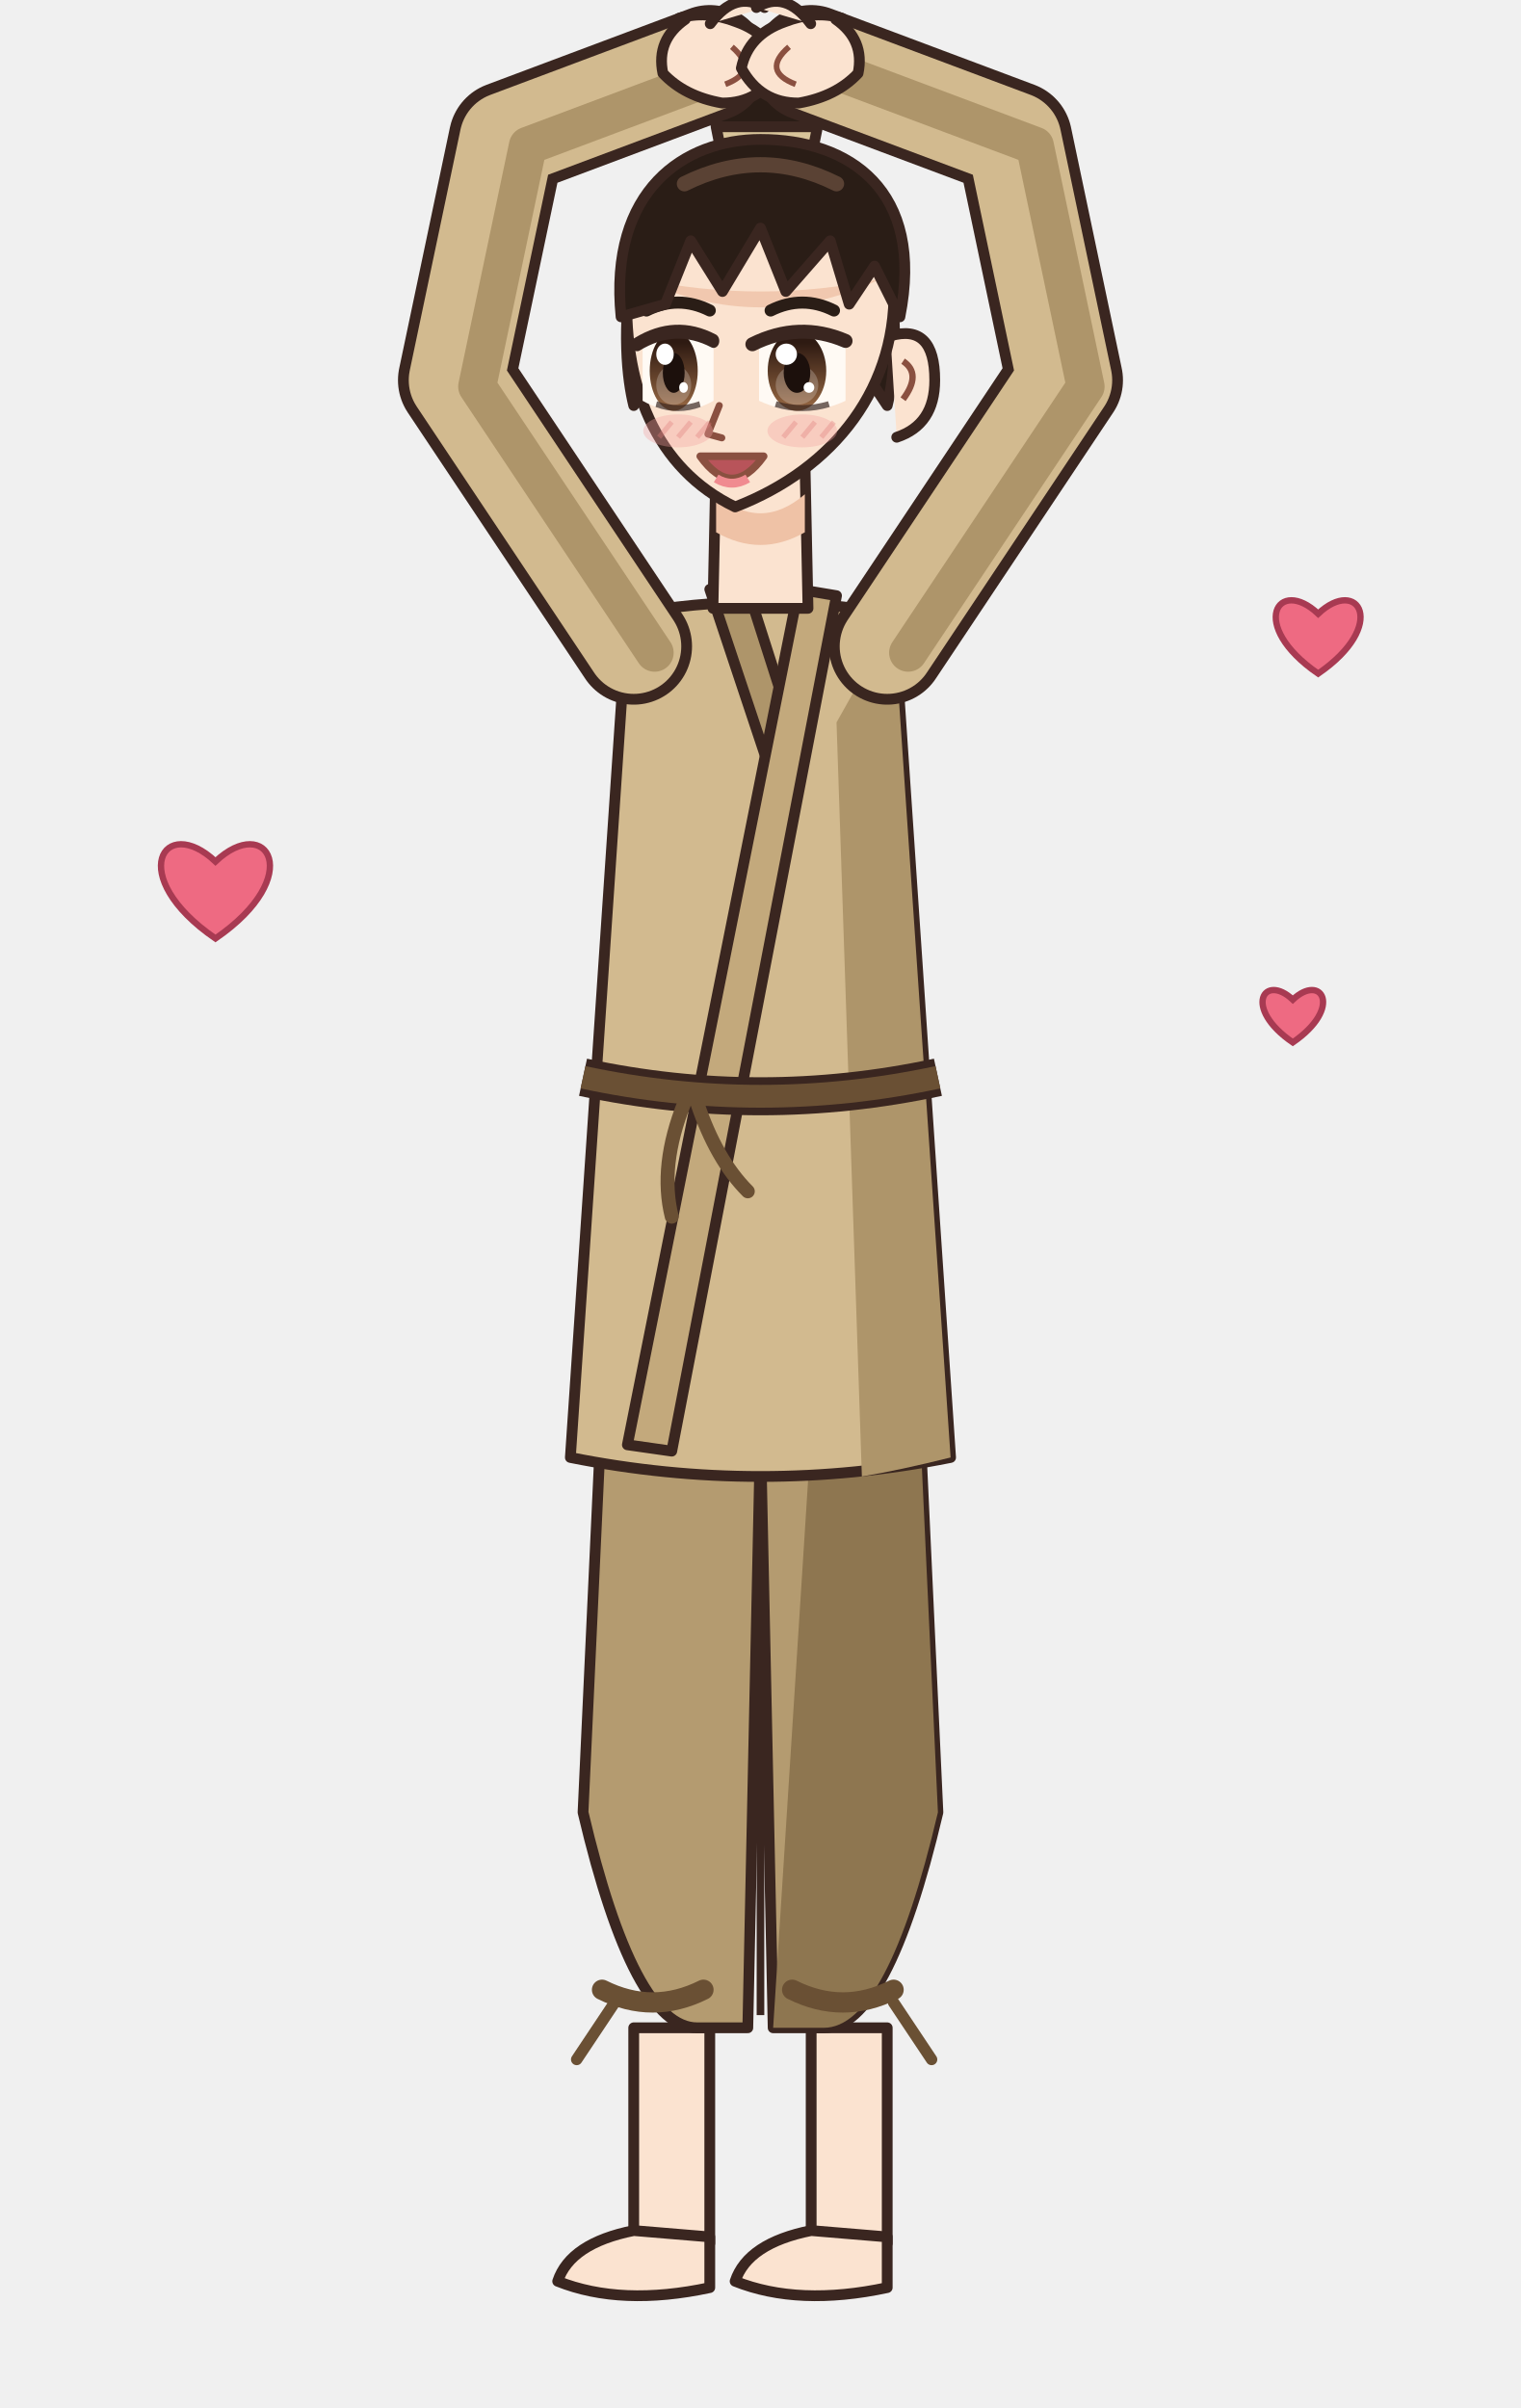
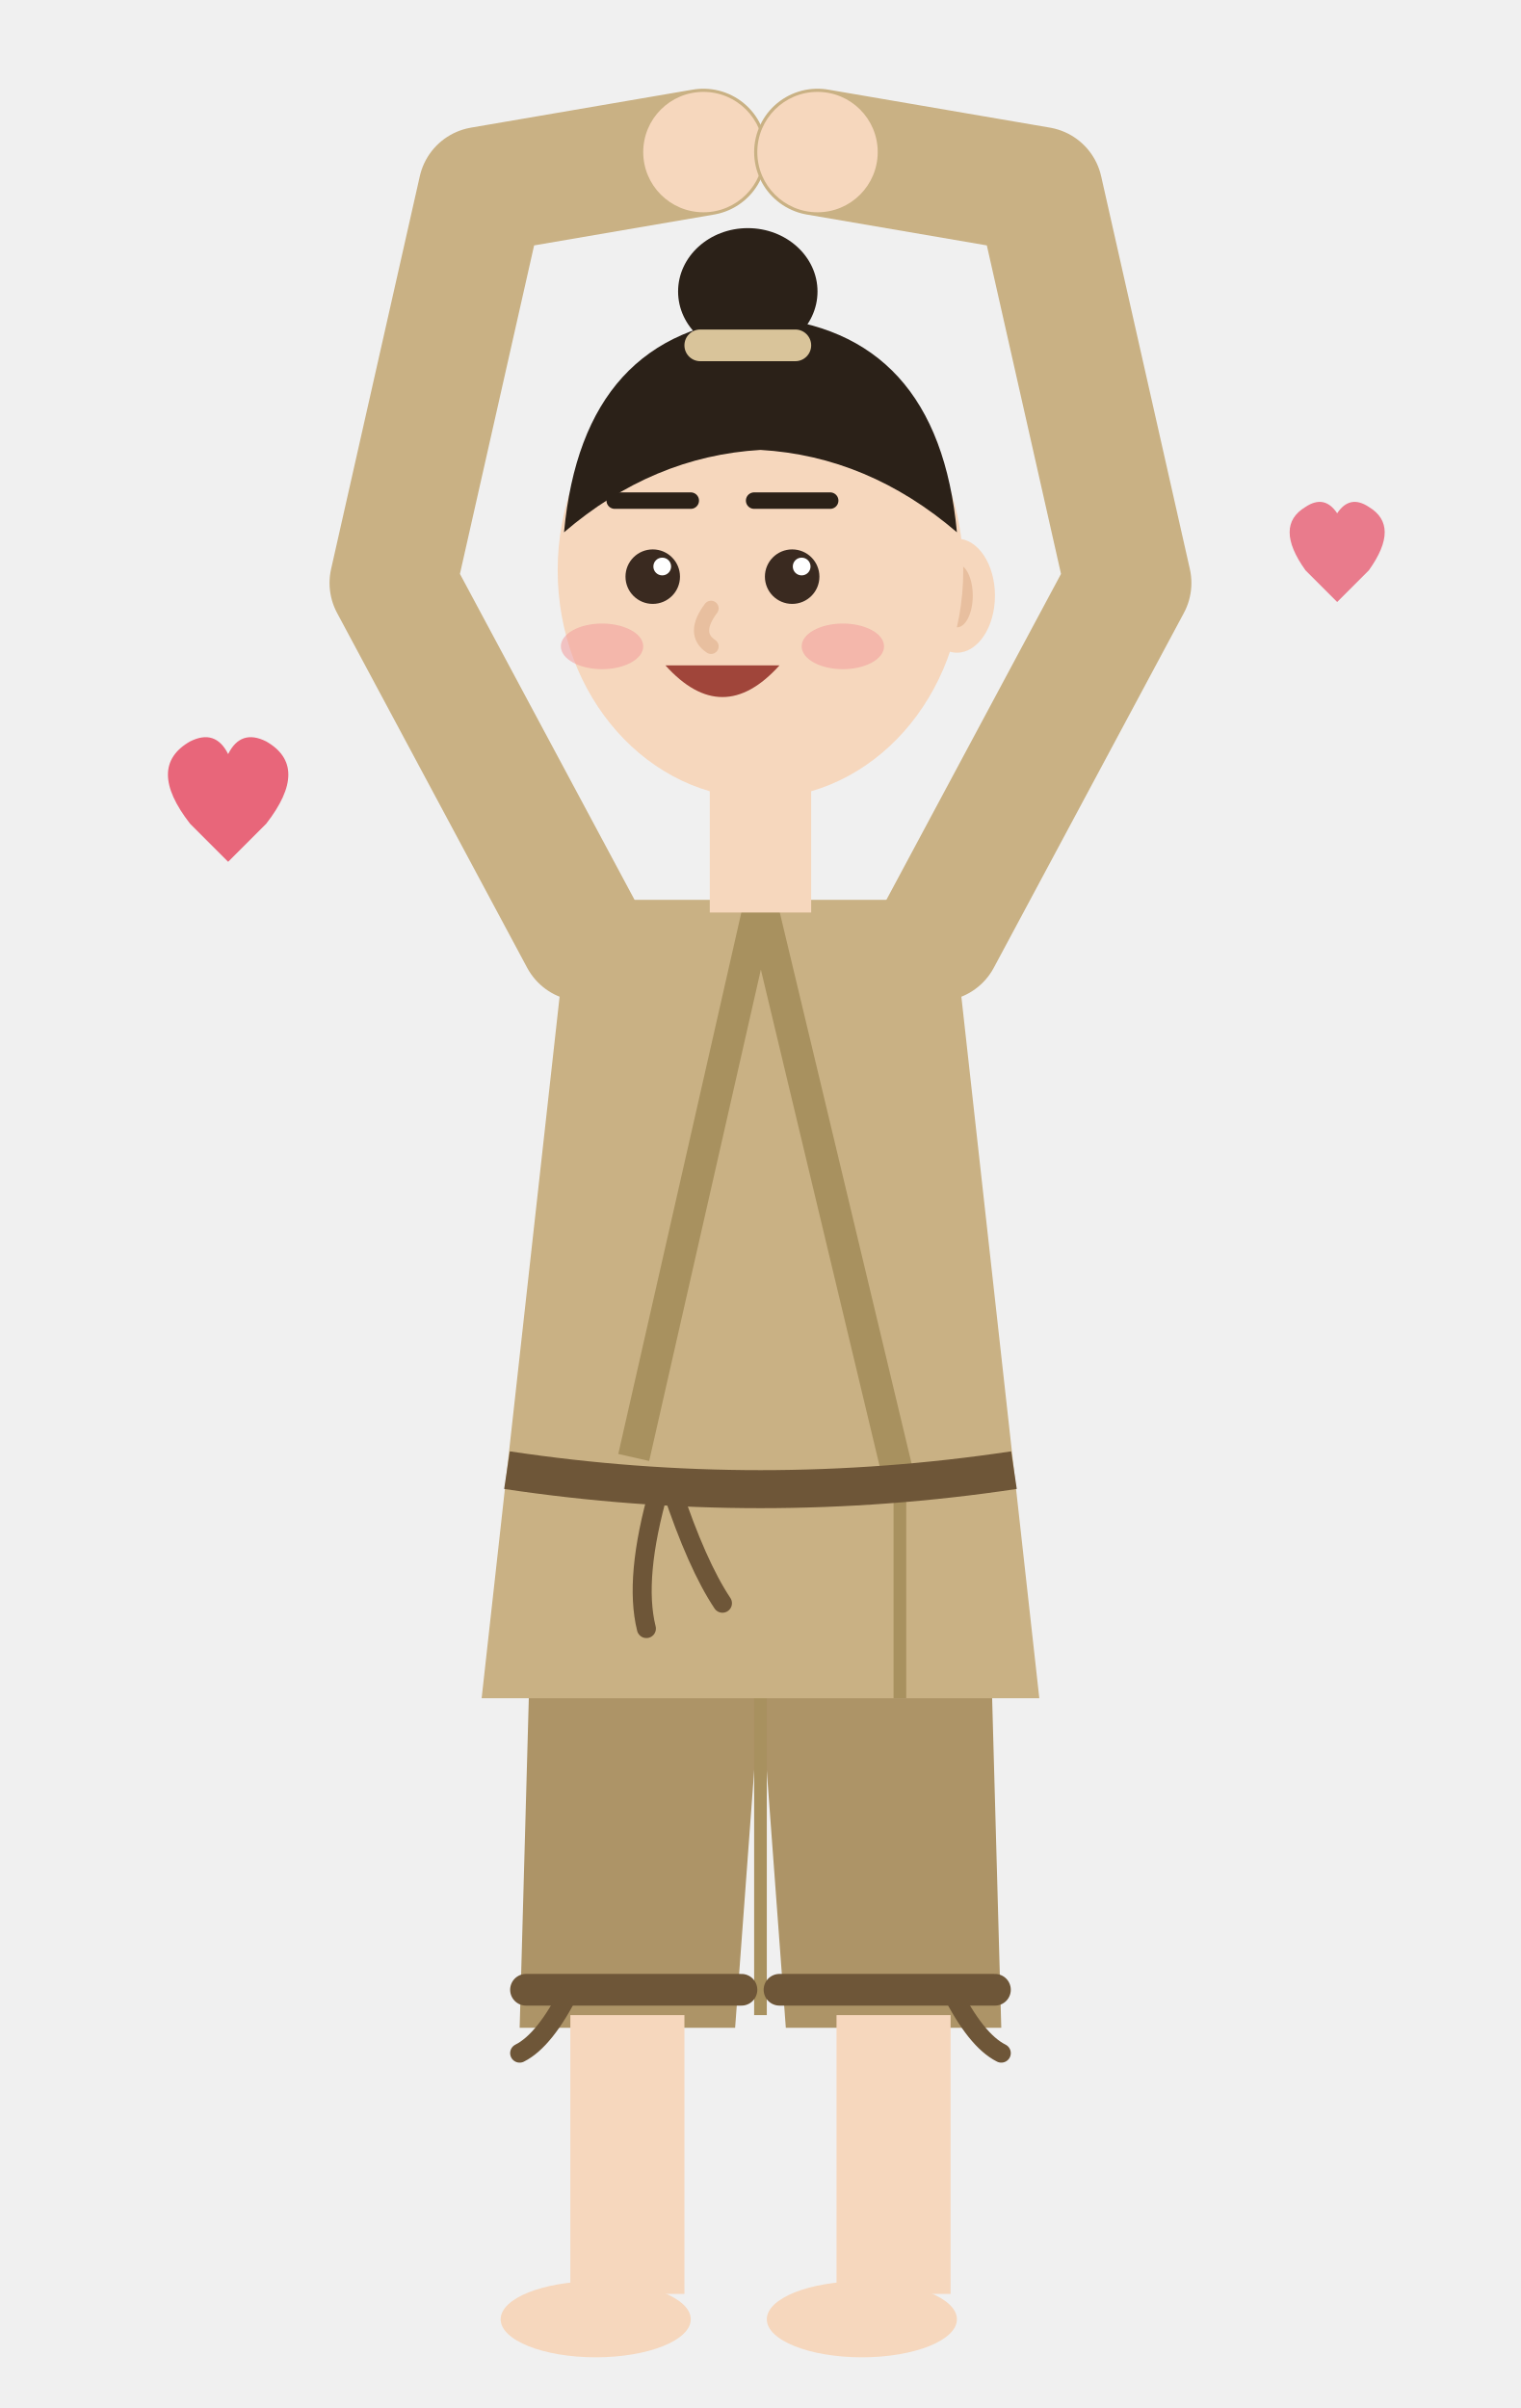
<svg xmlns="http://www.w3.org/2000/svg" width="240" height="380" viewBox="0 -20 240 380">
-   <defs>
-     <linearGradient id="iris" x1="0" y1="0" x2="0" y2="1">
-       <stop offset=".15" stop-color="#2e1a12" />
-       <stop offset="1" stop-color="#9a6a44" />
-     </linearGradient>
-   </defs>
-   <path d="M100 300 L100 334 L112 334 L112 300 Z" fill="#fbe3d0" stroke="#3a2620" stroke-width="1.7" stroke-linejoin="round" stroke-linecap="round" />
-   <path d="M128 300 L128 334 L140 334 L140 300 Z" fill="#fbe3d0" stroke="#3a2620" stroke-width="1.7" stroke-linejoin="round" stroke-linecap="round" />
-   <path d="M100 332 q-10 2 -12 8 q10 4 24 1 v-8 z" fill="#fbe3d0" stroke="#3a2620" stroke-width="1.7" stroke-linejoin="round" stroke-linecap="round" />
-   <path d="M128 332 q-10 2 -12 8 q10 4 24 1 v-8 z" fill="#fbe3d0" stroke="#3a2620" stroke-width="1.7" stroke-linejoin="round" stroke-linecap="round" />
-   <path d="M96 180 L92 266 Q100 300 110 300 L118 300 L120 206 L122 300 L130 300 Q140 300 148 266 L144 180 Z" fill="#b49b70" stroke="#3a2620" stroke-width="1.7" stroke-linejoin="round" stroke-linecap="round" />
-   <path d="M128 206 L122 300 L130 300 Q140 300 148 266 L144 180 L136 184 Z" fill="#8e7650" />
-   <path d="M120 206 V298" stroke="#3a2620" stroke-width="1.2" />
-   <path d="M95 294 q8 4 16 0 M125 294 q8 4 16 0" stroke="#6a5034" stroke-width="3.2" fill="none" stroke-linecap="round" />
-   <path d="M97 296 q-4 6 -6 9 M141 296 q4 6 6 9" stroke="#6a5034" stroke-width="1.8" fill="none" stroke-linecap="round" />
-   <path d="M99 77 Q120 73 141 77 L150 210 Q120 216 90 210 Z" fill="#d2ba8f" stroke="#3a2620" stroke-width="1.7" stroke-linejoin="round" stroke-linecap="round" />
-   <path d="M132 94 L141 78 L150 210 Q142 212 136 213 Z" fill="#ae956a" />
-   <path d="M112 73 L121 100 L126 98 L118 73 Z" fill="#ae956a" stroke="#3a2620" stroke-width="1.7" stroke-linejoin="round" stroke-linecap="round" />
-   <path d="M126 73 L132 74 L106 209 L99 208 Z" fill="#c3a97c" stroke="#3a2620" stroke-width="1.7" stroke-linejoin="round" stroke-linecap="round" />
-   <path d="M92 150 Q120 156 148 150" stroke="#3a2620" stroke-width="6" fill="none" />
-   <path d="M92 150 Q120 156 148 150" stroke="#6a5034" stroke-width="3.6" fill="none" />
-   <path d="M108 154 q-4 10 -2 18 M110 154 q3 9 8 14" stroke="#6a5034" stroke-width="2.2" fill="none" stroke-linecap="round" />
-   <path d="M113 52 L112.5 76 L127.5 76 L127 52 Z" fill="#fbe3d0" stroke="#3a2620" stroke-width="1.7" stroke-linejoin="round" stroke-linecap="round" />
-   <path d="M113 58 q7 6 14 0 v6 q-7 4 -14 0 z" fill="#efc2a6" />
-   <path d="M100 20 C98 32 99 40 100 44 L104 38 Z M140 20 C142 32 141 40 140 44 L136 38 Z" fill="#2a1d16" stroke="#3a2620" stroke-width="1.7" stroke-linejoin="round" stroke-linecap="round" />
-   <path d="M140.5 33 q7 -2 7 7 q0 7 -6 9" fill="#fbe3d0" stroke="#3a2620" stroke-width="1.7" stroke-linejoin="round" stroke-linecap="round" />
-   <path d="M142.5 37 q3 2 0 6" stroke="#8a5040" stroke-width="1" fill="none" />
-   <path d="M99 24 C98 41 103.6 54 116 60 C131.6 54 142 41 141 24 C141 4 99 4 99 24 Z" fill="#fbe3d0" stroke="#3a2620" stroke-width="1.7" stroke-linejoin="round" stroke-linecap="round" />
-   <path d="M101 24 q19 9 38 0 q-19 4 -38 0 z" fill="#efc2a6" opacity=".8" />
-   <g transform="translate(107 38) scale(0.861 1.05)">
-     <path d="M-6.5 -4 q6.5 -3 13 0 v9 q-6.5 3 -13 0 z" fill="#fffaf4" />
-     <ellipse cx="-0.8" cy="0.5" rx="4.4" ry="6" fill="url(#iris)" />
-     <ellipse cx="-0.8" cy="2.6" rx="3.2" ry="3" fill="#ffffff" opacity=".22" />
-     <ellipse cx="-0.8" cy="0.8" rx="2" ry="3" fill="#1c100c" />
-     <circle cx="-2.4" cy="-2" r="1.6" fill="#fff" />
-     <circle cx="1" cy="3" r=".8" fill="#fff" />
-     <path d="M-7.5 -3.5 q7 -3.5 14 -0.5 " stroke="#3a2620" stroke-width="2.1" fill="none" stroke-linecap="round" />
-     <path d="M-4 5.5 q4 1.2 8 0" stroke="#3a2620" stroke-width=".9" fill="none" opacity=".7" />
-   </g>
-   <g transform="translate(126.6 38) scale(1.05 1.05)">
-     <path d="M-6.5 -4 q6.5 -3 13 0 v9 q-6.5 3 -13 0 z" fill="#fffaf4" />
-     <ellipse cx="-0.8" cy="0.5" rx="4.4" ry="6" fill="url(#iris)" />
-     <ellipse cx="-0.8" cy="2.6" rx="3.2" ry="3" fill="#ffffff" opacity=".22" />
-     <ellipse cx="-0.8" cy="0.8" rx="2" ry="3" fill="#1c100c" />
-     <circle cx="-2.4" cy="-2" r="1.6" fill="#fff" />
-     <circle cx="1" cy="3" r=".8" fill="#fff" />
-     <path d="M-7.5 -3.5 q7 -3.5 14 -0.5 " stroke="#3a2620" stroke-width="2.1" fill="none" stroke-linecap="round" />
-     <path d="M-4 5.5 q4 1.2 8 0" stroke="#3a2620" stroke-width=".9" fill="none" opacity=".7" />
-   </g>
-   <path d="M102 29 q5 -2.5 10 0" stroke="#2a1d16" stroke-width="1.9" fill="none" stroke-linecap="round" />
-   <path d="M131.6 29 q-5 -2.5 -10 0" stroke="#2a1d16" stroke-width="1.9" fill="none" stroke-linecap="round" />
-   <path d="M113.5 44 l-1.8 4.5 l2.2 .6" stroke="#8a5040" stroke-width="1.1" fill="none" stroke-linecap="round" stroke-linejoin="round" />
-   <path d="M110.5 52 q5 7 10 0 z" fill="#b8545a" stroke="#8a5040" stroke-width="1.2" stroke-linejoin="round" />
-   <path d="M113 55.5 q2.5 1.5 5 0" stroke="#f08b90" stroke-width="1.4" fill="none" />
-   <ellipse cx="107" cy="48" rx="5.5" ry="2.6" fill="#f4a0a0" opacity="0.35" />
-   <path d="M104 49 l2 -2.4 M107 49 l2 -2.4 M110 49 l2 -2.4" stroke="#e07a7a" stroke-width=".8" opacity="0.35" />
-   <ellipse cx="126.6" cy="48" rx="5.5" ry="2.6" fill="#f4a0a0" opacity="0.35" />
-   <path d="M123.6 49 l2 -2.4 M126.6 49 l2 -2.4 M129.6 49 l2 -2.4" stroke="#e07a7a" stroke-width=".8" opacity="0.35" />
-   <ellipse cx="121" cy="-4" rx="9" ry="8" fill="#2a1d16" stroke="#3a2620" stroke-width="1.7" stroke-linejoin="round" stroke-linecap="round" />
-   <path d="M113 0 h16 l-1 5 h-14 z" fill="#d8c49a" stroke="#3a2620" stroke-width="1.7" stroke-linejoin="round" stroke-linecap="round" />
-   <path d="M98 30 C96 10 108 2 120 2 C134 2 146 10 142 30 L138 22 L134 28 L131 18 L124 26 L120 16 L114 26 L109 18 L105 28 Z" fill="#2a1d16" stroke="#3a2620" stroke-width="1.7" stroke-linejoin="round" stroke-linecap="round" />
-   <path d="M108 9 q12 -6 24 0" stroke="#5a4234" stroke-width="2.4" fill="none" stroke-linecap="round" />
-   <polyline points="100,82 72,40 80,2 112,-10" fill="none" stroke="#3a2620" stroke-width="18.4" stroke-linecap="round" stroke-linejoin="round" />
-   <polyline points="100,82 72,40 80,2 112,-10" fill="none" stroke="#d2ba8f" stroke-width="15" stroke-linecap="round" stroke-linejoin="round" />
-   <polyline points="103.3,83 75.3,41 83.3,3 115.3,-9" fill="none" stroke="#ae956a" stroke-width="6" stroke-linecap="round" stroke-linejoin="round" />
-   <polyline points="140,82 168,40 160,2 128,-10" fill="none" stroke="#3a2620" stroke-width="18.4" stroke-linecap="round" stroke-linejoin="round" />
-   <polyline points="140,82 168,40 160,2 128,-10" fill="none" stroke="#d2ba8f" stroke-width="15" stroke-linecap="round" stroke-linejoin="round" />
-   <polyline points="143.3,83 171.3,41 163.3,3 131.3,-9" fill="none" stroke="#ae956a" stroke-width="6" stroke-linecap="round" stroke-linejoin="round" />
-   <g transform="translate(113 -10) rotate(10) scale(1 1)">
-     <path d="M-7 -6 q4 -2 9 -1 q6 1 8 6 q-2 6 -8 7 q-6 0 -10 -3 q-2 -5 2 -9 z" fill="#fbe3d0" stroke="#3a2620" stroke-width="1.7" stroke-linejoin="round" stroke-linecap="round" />
-     <path d="M-2 -6 q3 -6 8 -4" fill="#fbe3d0" stroke="#3a2620" stroke-width="1.7" stroke-linejoin="round" stroke-linecap="round" />
-     <path d="M2 -3 q5 3 0 6" stroke="#8a5040" stroke-width="0.9" fill="none" />
-   </g>
-   <g transform="translate(127 -10) rotate(170) scale(1 -1)">
-     <path d="M-7 -6 q4 -2 9 -1 q6 1 8 6 q-2 6 -8 7 q-6 0 -10 -3 q-2 -5 2 -9 z" fill="#fbe3d0" stroke="#3a2620" stroke-width="1.7" stroke-linejoin="round" stroke-linecap="round" />
-     <path d="M-2 -6 q3 -6 8 -4" fill="#fbe3d0" stroke="#3a2620" stroke-width="1.7" stroke-linejoin="round" stroke-linecap="round" />
-     <path d="M2 -3 q5 3 0 6" stroke="#8a5040" stroke-width="0.9" fill="none" />
-   </g>
-   <path d="M34 128.1 C19.6 118.2 25.9 108.3 34 115.95 C42.1 108.3 48.4 118.2 34 128.1 Z" fill="#ee6a82" stroke="#a83a52" stroke-width="1" />
-   <path d="M208 86.3 C196.8 78.6 201.7 70.9 208 76.85 C214.3 70.9 219.2 78.6 208 86.3 Z" fill="#ee6a82" stroke="#a83a52" stroke-width="1" />
-   <path d="M204 144.5 C196 139 199.5 133.5 204 137.75 C208.5 133.5 212 139 204 144.5 Z" fill="#ee6a82" stroke="#a83a52" stroke-width="1" />
+   <path d="M84 228 L82 300 L116 300 L120 246 L124 300 L158 300 L156 228 Z" fill="#ad9467" />
+   <path d="M120 246 v52" stroke="#a8915f" stroke-width="2" />
+   <path d="M83 294 h34 M123 294 h34" stroke="#6e5638" stroke-width="5" stroke-linecap="round" />
+   <path d="M90 294 q-4 8 -8 10 M150 294 q4 8 8 10" stroke="#6e5638" stroke-width="3" fill="none" stroke-linecap="round" />
+   <rect x="90" y="298" width="18" height="44" fill="#f6d7bd" />
+   <rect x="132" y="298" width="18" height="44" fill="#f6d7bd" />
+   <ellipse cx="94" cy="346" rx="15" ry="6" fill="#f6d7bd" />
+   <ellipse cx="136" cy="346" rx="15" ry="6" fill="#f6d7bd" />
+   <path d="M90 122 L150 122 L164 248 L76 248 Z" fill="#c9b184" />
+   <path d="M120 122 L100 210 M120 122 L142 214" stroke="#a8915f" stroke-width="5" fill="none" />
+   <path d="M120 122 L142 214 L142 248" stroke="#a8915f" stroke-width="2" fill="none" />
+   <path d="M80 212 Q120 218 160 212" stroke="#6e5638" stroke-width="6" fill="none" />
+   <path d="M104 215 q-4 14 -2 22 M106 215 q4 12 8 18" stroke="#6e5638" stroke-width="3" fill="none" stroke-linecap="round" />
+   <rect x="112" y="100" width="16" height="24" fill="#f6d7bd" />
+   <ellipse cx="151" cy="74" rx="6" ry="9" fill="#f6d7bd" />
+   <ellipse cx="151" cy="74" rx="2.5" ry="5" fill="#e8bf9f" />
+   <ellipse cx="120" cy="70" rx="32" ry="36" fill="#f6d7bd" />
+   <path d="M112.2 76 q-3 4 0 6" fill="none" stroke="#e8bf9f" stroke-width="2.4" stroke-linecap="round" />
+   <circle cx="103" cy="71" r="4.3" fill="#3a2a20" />
+   <circle cx="104.5" cy="69.4" r="1.4" fill="#fff" />
+   <circle cx="125" cy="71" r="4.3" fill="#3a2a20" />
+   <circle cx="126.5" cy="69.4" r="1.4" fill="#fff" />
+   <path d="M97 59 L109 59" stroke="#2b2118" stroke-width="2.6" stroke-linecap="round" />
+   <path d="M119 59 L131 59" stroke="#2b2118" stroke-width="2.6" stroke-linecap="round" />
+   <path d="M105 85 q9 10 18 0 z" fill="#a0453a" />
+   <ellipse cx="95" cy="82" rx="6.5" ry="3.6" fill="#f29c9c" opacity="0.55" />
+   <ellipse cx="133" cy="82" rx="6.5" ry="3.6" fill="#f29c9c" opacity="0.55" />
+   <path d="M89 64 q3 -32 31 -34 q28 2 31 34 q-14 -12 -31 -13 q-17 1 -31 13 z" fill="#2b2118" />
+   <ellipse cx="118" cy="26" rx="11" ry="10" fill="#2b2118" />
+   <rect x="108" y="32" width="20" height="5" rx="2.5" fill="#d9c49a" />
+   <polyline points="92,128 62,72 76,10 111,4" fill="none" stroke="#c9b184" stroke-width="20" stroke-linecap="round" stroke-linejoin="round" />
+   <circle cx="111" cy="4" r="9.5" fill="#f6d7bd" />
+   <polyline points="148,128 178,72 164,10 129,4" fill="none" stroke="#c9b184" stroke-width="20" stroke-linecap="round" stroke-linejoin="round" />
+   <circle cx="129" cy="4" r="9.5" fill="#f6d7bd" />
+   <path d="M30 110 q-7 -9 0 -13 q4 -2 6 2 q2 -4 6 -2 q7 4 0 13 l-6 6 z" fill="#e8667a" />
+   <path d="M206 70 q-5 -7 0 -10 q3 -2 5 1 q2 -3 5 -1 q5 3 0 10 l-5 5 z" fill="#e8667a" opacity=".85" />
</svg>
